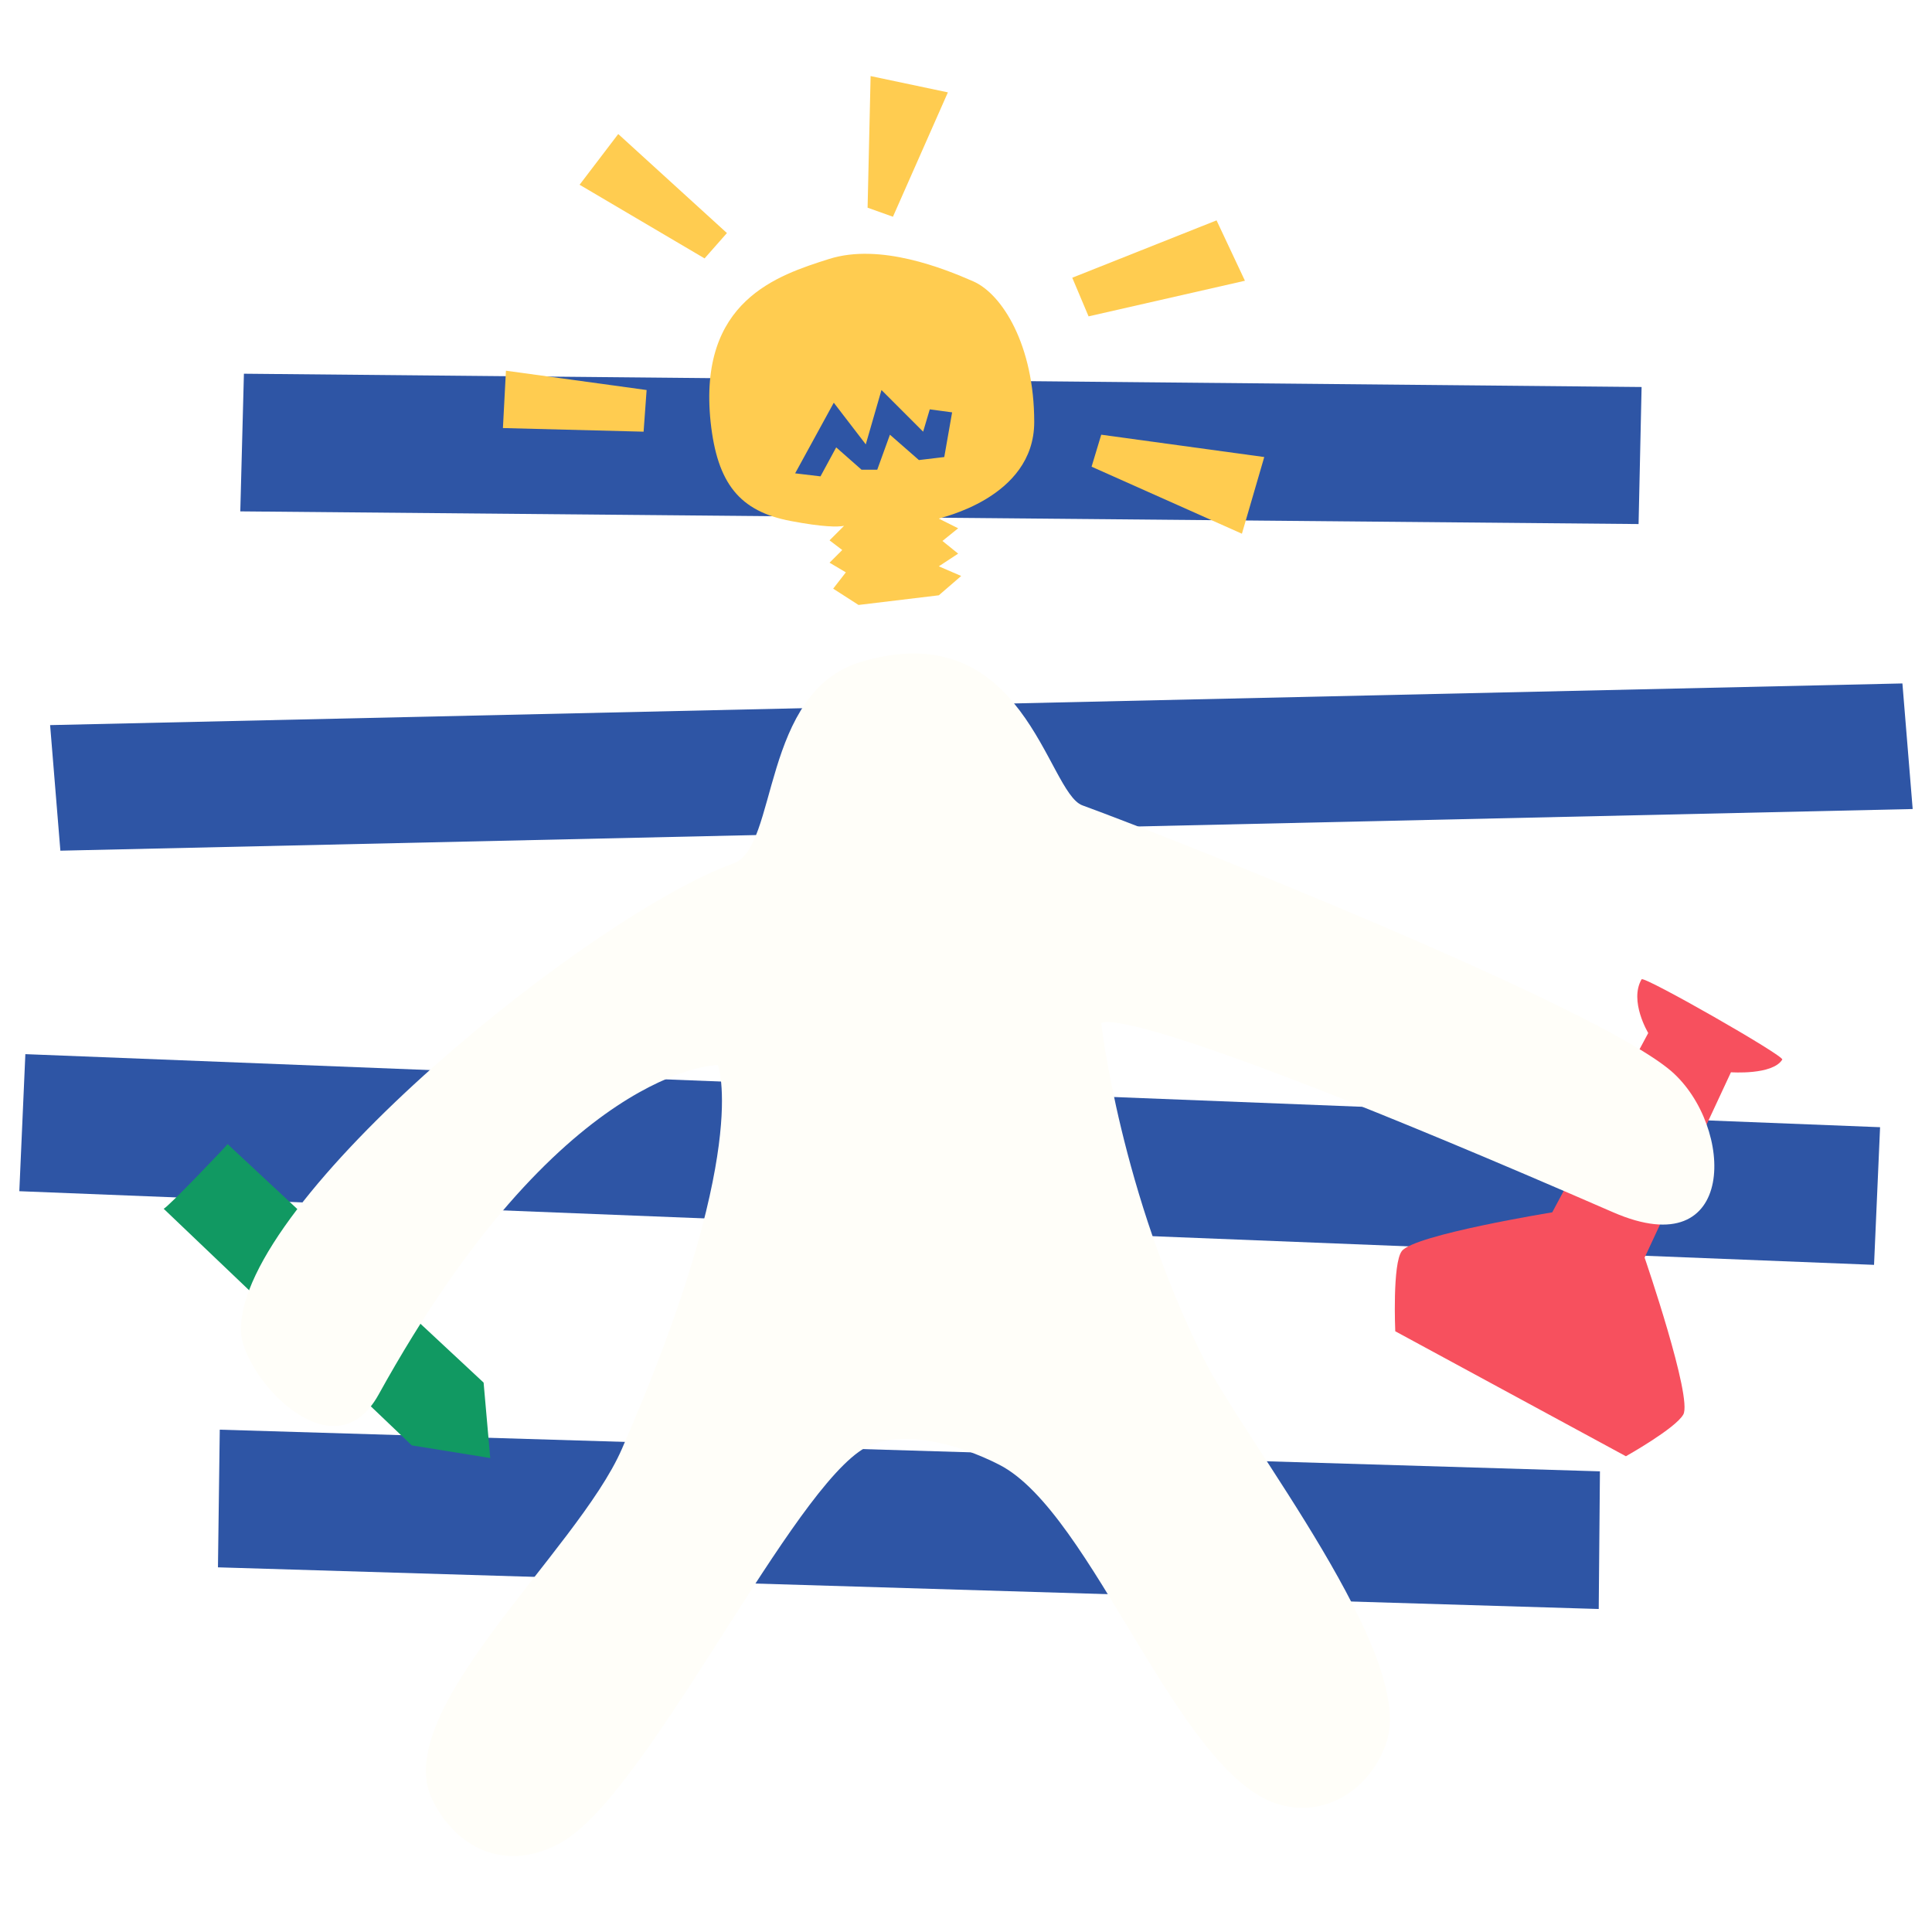
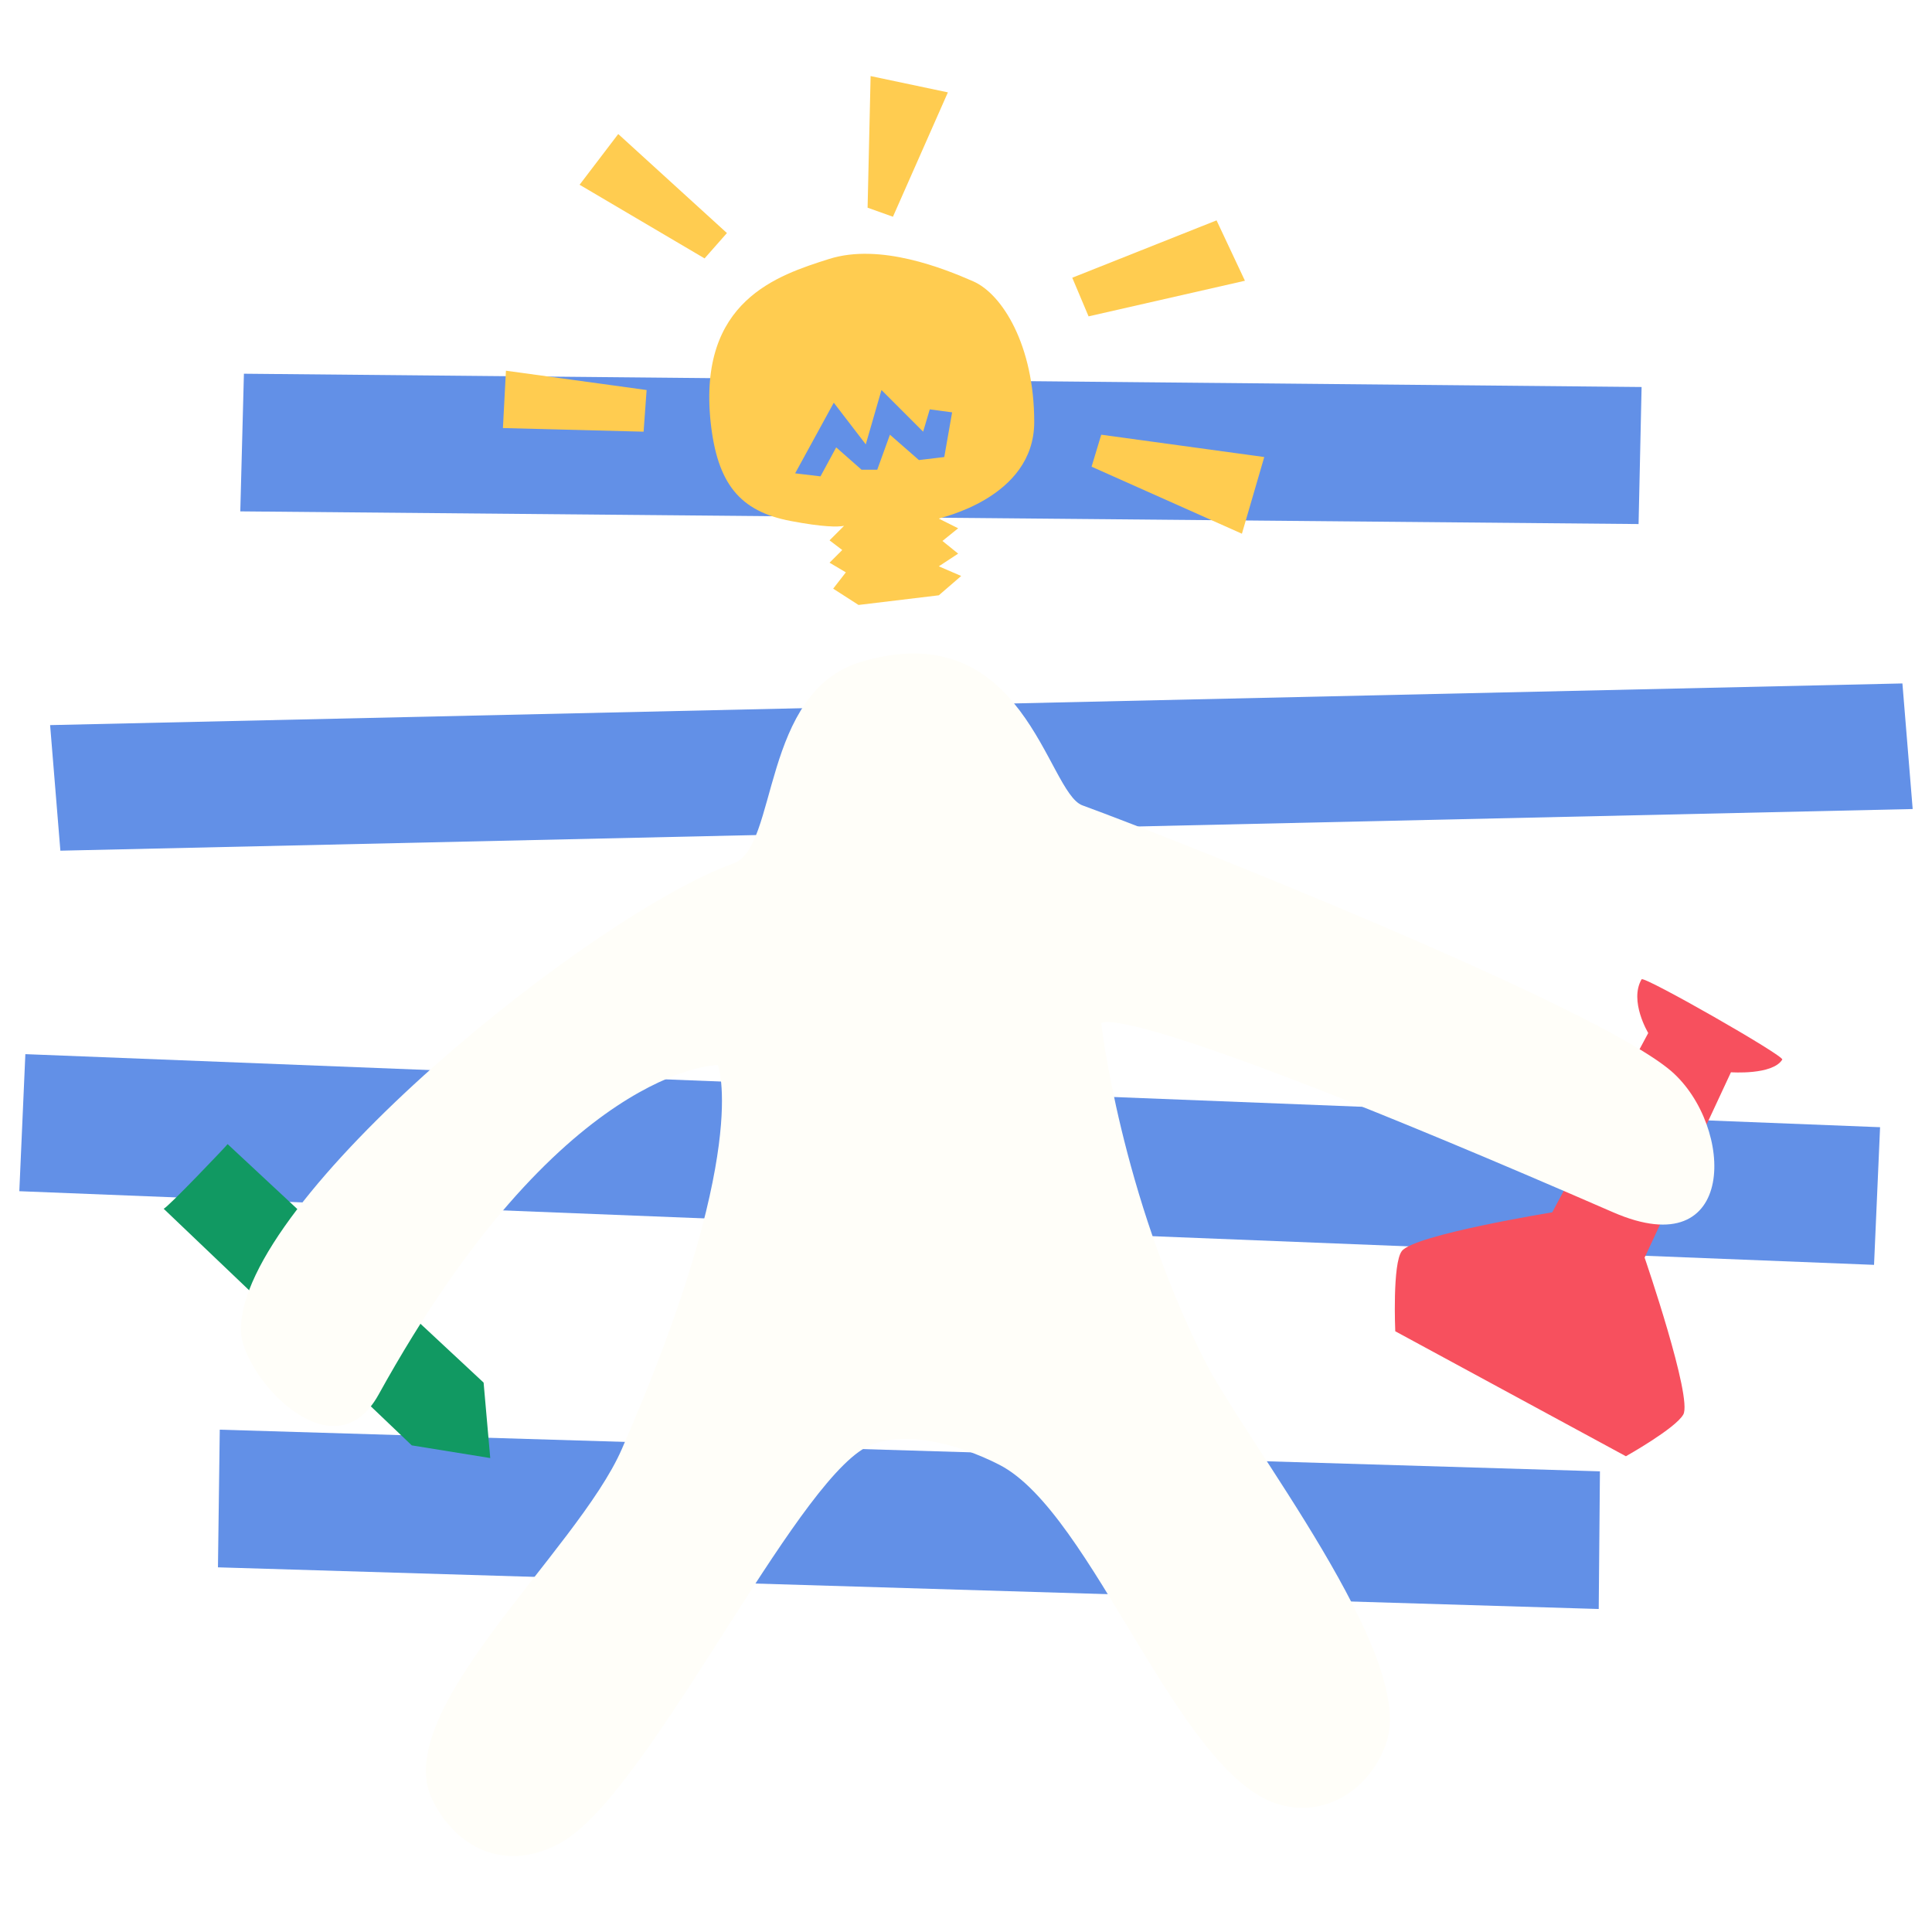
- <svg xmlns="http://www.w3.org/2000/svg" version="1.2" baseProfile="tiny" id="Layer_1" x="0px" y="0px" width="320px" height="320px" viewBox="0 0 320 320" xml:space="preserve">
-   <g>
-     <polygon fill="#2E55A5" points="39.8,84.7 40.4,61.9 271.9,64.1 271.4,86.8  " />
-     <polygon fill="#2E55A5" points="3.2,197.3 4.2,174.6 311.4,186.7 310.4,209.5  " />
-     <polygon fill="#2E55A5" points="10,140.9 8.3,120.1 315.1,113.2 316.8,134  " />
-     <polygon fill="#2E55A5" points="36.1,259.6 36.4,236.8 265,243.7 264.8,266.5  " />
-     <path fill="#119962" d="M27.1,200.2l41.1,39.2l13,2.1l-1.1-12.5l-42.4-39.5C37.7,189.6,27.6,200.2,27.1,200.2z" />
-     <path fill="#F7505E" d="M273,171.1l-15.9,29.7c0,0-22.8,3.7-24.9,6.4c-1.6,2-1.1,13.3-1.1,13.3l38.2,20.7c0,0,8.2-4.6,9.5-6.9   c1.6-2.7-6.4-26-6.4-26l14.3-30.7c0,0,6.9,0.5,8.5-2.1c0.4-0.6-22.9-13.9-23.3-13.3C269.8,165.8,273,171.1,273,171.1z" />
-     <path fill="#FFFEF9" d="M267.2,200.8c-83.1-36.2-84.8-31.3-84.8-31.3s3.2,28.1,17,55.6c6.8,13.6,35.3,49.2,30.2,63.6   c-2.7,7.8-10.2,12.5-18,10.1c-16.6-5.2-30.6-48.3-46.1-56.2c-6.6-3.4-17.3-6.5-23.3-2.1c-12.8,9.3-35.4,57-49.3,64.7   c-8.4,4.7-16.8,1.7-21.2-6.9c-7.5-14.7,23.9-41.3,31.3-58.3c21.6-49.4,15.9-63.6,15.9-63.6s-26,0-56.2,54.6   c-7.6,13.7-22.7-3.2-22.8-10.6c-0.4-21.7,58.2-69,81.6-77.4c7.4-2.6,4.5-28.5,21.2-33.4c27-8,30.7,21.7,36.6,23.8   c15.6,5.7,84.9,33.2,97.5,44C287.3,186.5,287.9,209.8,267.2,200.8z" />
-     <polygon fill="#FFCC50" points="177.6,46 180.3,52.4 206.2,46.5 201.5,36.5  " />
-     <polygon fill="#FFCC50" points="143.7,34.4 144.2,12.6 157,15.3 147.9,35.9  " />
-     <polygon fill="#FFCC50" points="120.4,38.6 102.4,22.2 96,30.6 116.7,42.8  " />
-     <polygon fill="#FFCC50" points="83.8,61.4 107.1,64.6 106.6,71.5 83.3,70.9  " />
-     <polygon fill="#FFCC50" points="182.4,72 209.4,75.7 205.7,88.4 180.8,77.3  " />
-     <path fill="#FFCC50" d="M171.3,69.9c0-12.7-5.3-21.2-10.1-23.3c-4.8-2.1-15.4-6.4-23.9-3.7c-8.5,2.7-21.7,6.9-19.6,27   c1.1,10.2,4.8,14.8,13.3,16.4c5.3,1,7.7,1,8.8,0.8l-2.4,2.4l2.1,1.6l-2.1,2.1l2.7,1.6l-2.1,2.7l4.2,2.7l13.3-1.6l3.7-3.2l-3.7-1.6   l3.2-2.1l-2.6-2.1l2.6-2.1l-3.2-1.6C155.4,85.8,171.3,82.6,171.3,69.9z M156.4,75.7l-4.2,0.5l-4.8-4.2l-2.1,5.8h-2.6l-4.2-3.7   l-2.6,4.8l-4.2-0.5l6.4-11.7l5.3,6.9l2.6-9l6.9,6.9l1.1-3.7l3.7,0.5L156.4,75.7z" />
-   </g>
+ <svg xmlns="http://www.w3.org/2000/svg" version="1.1" id="Layer_1" x="0px" y="0px" width="320px" height="320px" viewBox="0 0 320 320" style="enable-background:new 0 0 320 320;" xml:space="preserve">
+   <style type="text/css">
+ 	.st0{fill:#6290E7;}
+ 	.st1{fill:#119962;}
+ 	.st2{fill:#F7505E;}
+ 	.st3{fill:#FFFEF9;}
+ 	.st4{fill:#FFCC50;}
+ </style>
+   <polygon class="st0" points="39.8,84.7 40.4,61.9 271.9,64.1 271.4,86.8 " />
+   <polygon class="st0" points="3.2,197.3 4.2,174.6 311.4,186.7 310.4,209.5 " />
+   <polygon class="st0" points="10,140.9 8.3,120.1 315.1,113.2 316.8,134 " />
+   <polygon class="st0" points="36.1,259.6 36.4,236.8 265,243.7 264.8,266.5 " />
+   <path class="st1" d="M27.1,200.2l41.1,39.2l13,2.1L80.1,229l-42.4-39.5C37.7,189.6,27.6,200.2,27.1,200.2z" />
+   <path class="st2" d="M273,171.1l-15.9,29.7c0,0-22.8,3.7-24.9,6.4c-1.6,2-1.1,13.3-1.1,13.3l38.2,20.7c0,0,8.2-4.6,9.5-6.9  c1.6-2.7-6.4-26-6.4-26l14.3-30.7c0,0,6.9,0.5,8.5-2.1c0.4-0.6-22.9-13.9-23.3-13.3C269.8,165.8,273,171.1,273,171.1z" />
+   <path class="st3" d="M267.2,200.8c-83.1-36.2-84.8-31.3-84.8-31.3s3.2,28.1,17,55.6c6.8,13.6,35.3,49.2,30.2,63.6  c-2.7,7.8-10.2,12.5-18,10.1c-16.6-5.2-30.6-48.3-46.1-56.2c-6.6-3.4-17.3-6.5-23.3-2.1c-12.8,9.3-35.4,57-49.3,64.7  c-8.4,4.7-16.8,1.7-21.2-6.9C64.2,283.6,95.6,257,103,240c21.6-49.4,15.9-63.6,15.9-63.6s-26,0-56.2,54.6  c-7.6,13.7-22.7-3.2-22.8-10.6c-0.4-21.7,58.2-69,81.6-77.4c7.4-2.6,4.5-28.5,21.2-33.4c27-8,30.7,21.7,36.6,23.8  c15.6,5.7,84.9,33.2,97.5,44C287.3,186.5,287.9,209.8,267.2,200.8z" />
+   <polygon class="st4" points="177.6,46 180.3,52.4 206.2,46.5 201.5,36.5 " />
+   <polygon class="st4" points="143.7,34.4 144.2,12.6 157,15.3 147.9,35.9 " />
+   <polygon class="st4" points="120.4,38.6 102.4,22.2 96,30.6 116.7,42.8 " />
+   <polygon class="st4" points="83.8,61.4 107.1,64.6 106.6,71.5 83.3,70.9 " />
+   <polygon class="st4" points="182.4,72 209.4,75.7 205.7,88.4 180.8,77.3 " />
+   <path class="st4" d="M171.3,69.9c0-12.7-5.3-21.2-10.1-23.3s-15.4-6.4-23.9-3.7s-21.7,6.9-19.6,27c1.1,10.2,4.8,14.8,13.3,16.4  c5.3,1,7.7,1,8.8,0.8l-2.4,2.4l2.1,1.6l-2.1,2.1l2.7,1.6l-2.1,2.7l4.2,2.7l13.3-1.6l3.7-3.2l-3.7-1.6l3.2-2.1l-2.6-2.1l2.6-2.1  l-3.2-1.6C155.4,85.8,171.3,82.6,171.3,69.9z M156.4,75.7l-4.2,0.5l-4.8-4.2l-2.1,5.8h-2.6l-4.2-3.7l-2.6,4.8l-4.2-0.5l6.4-11.7  l5.3,6.9l2.6-9l6.9,6.9l1.1-3.7l3.7,0.5L156.4,75.7z" />
</svg>
